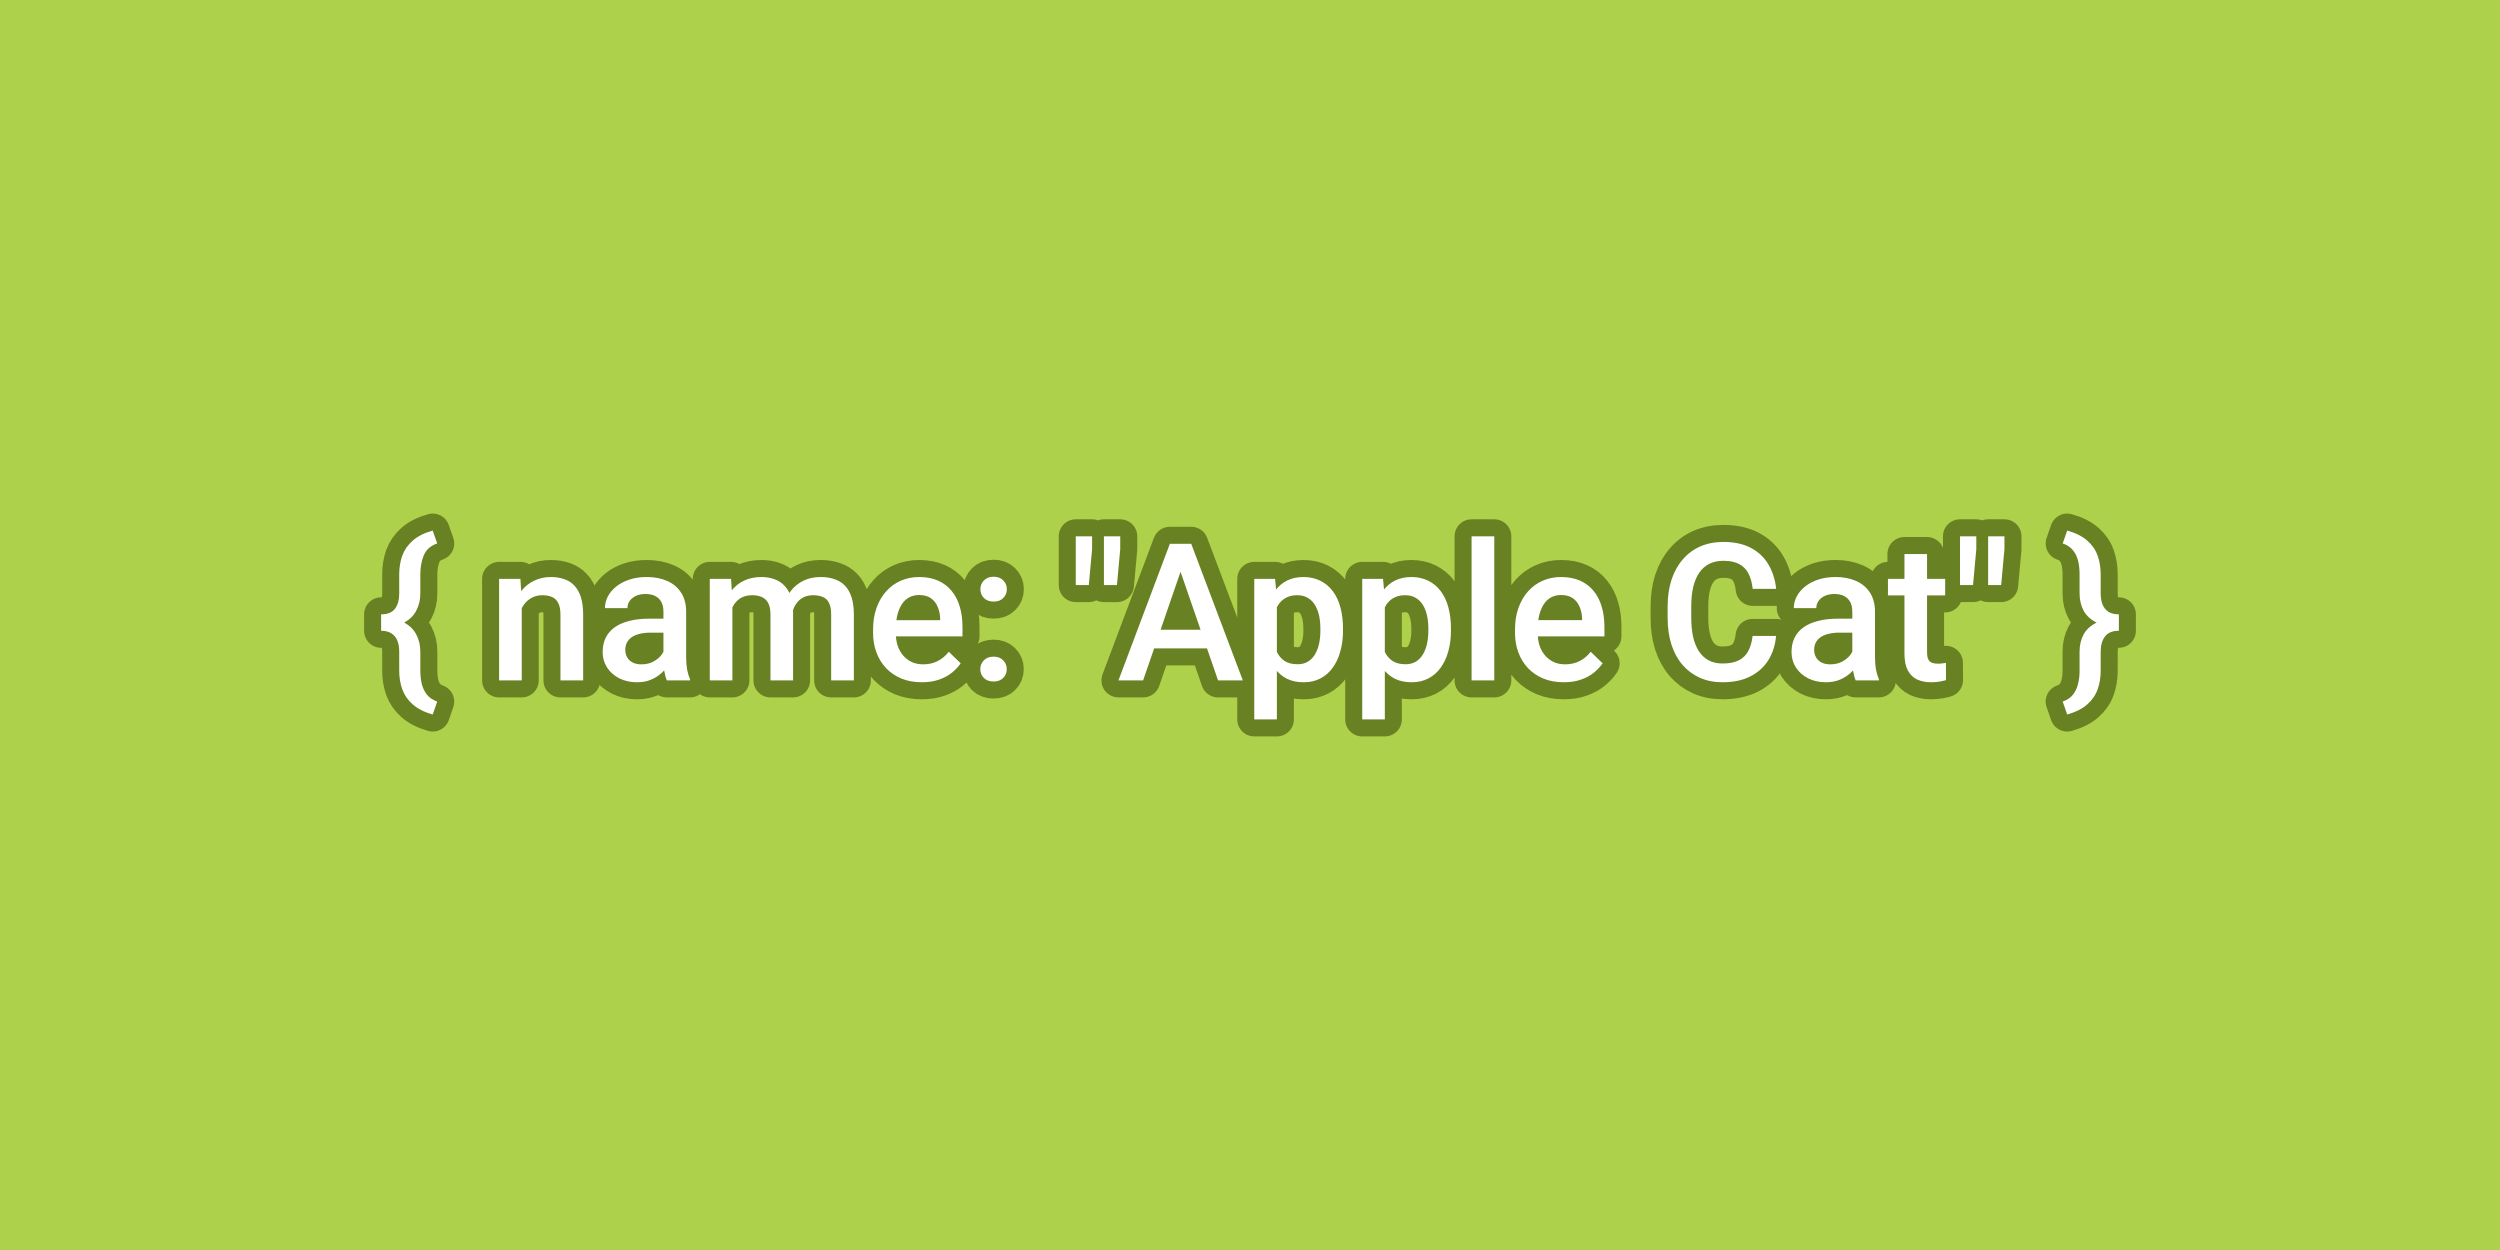
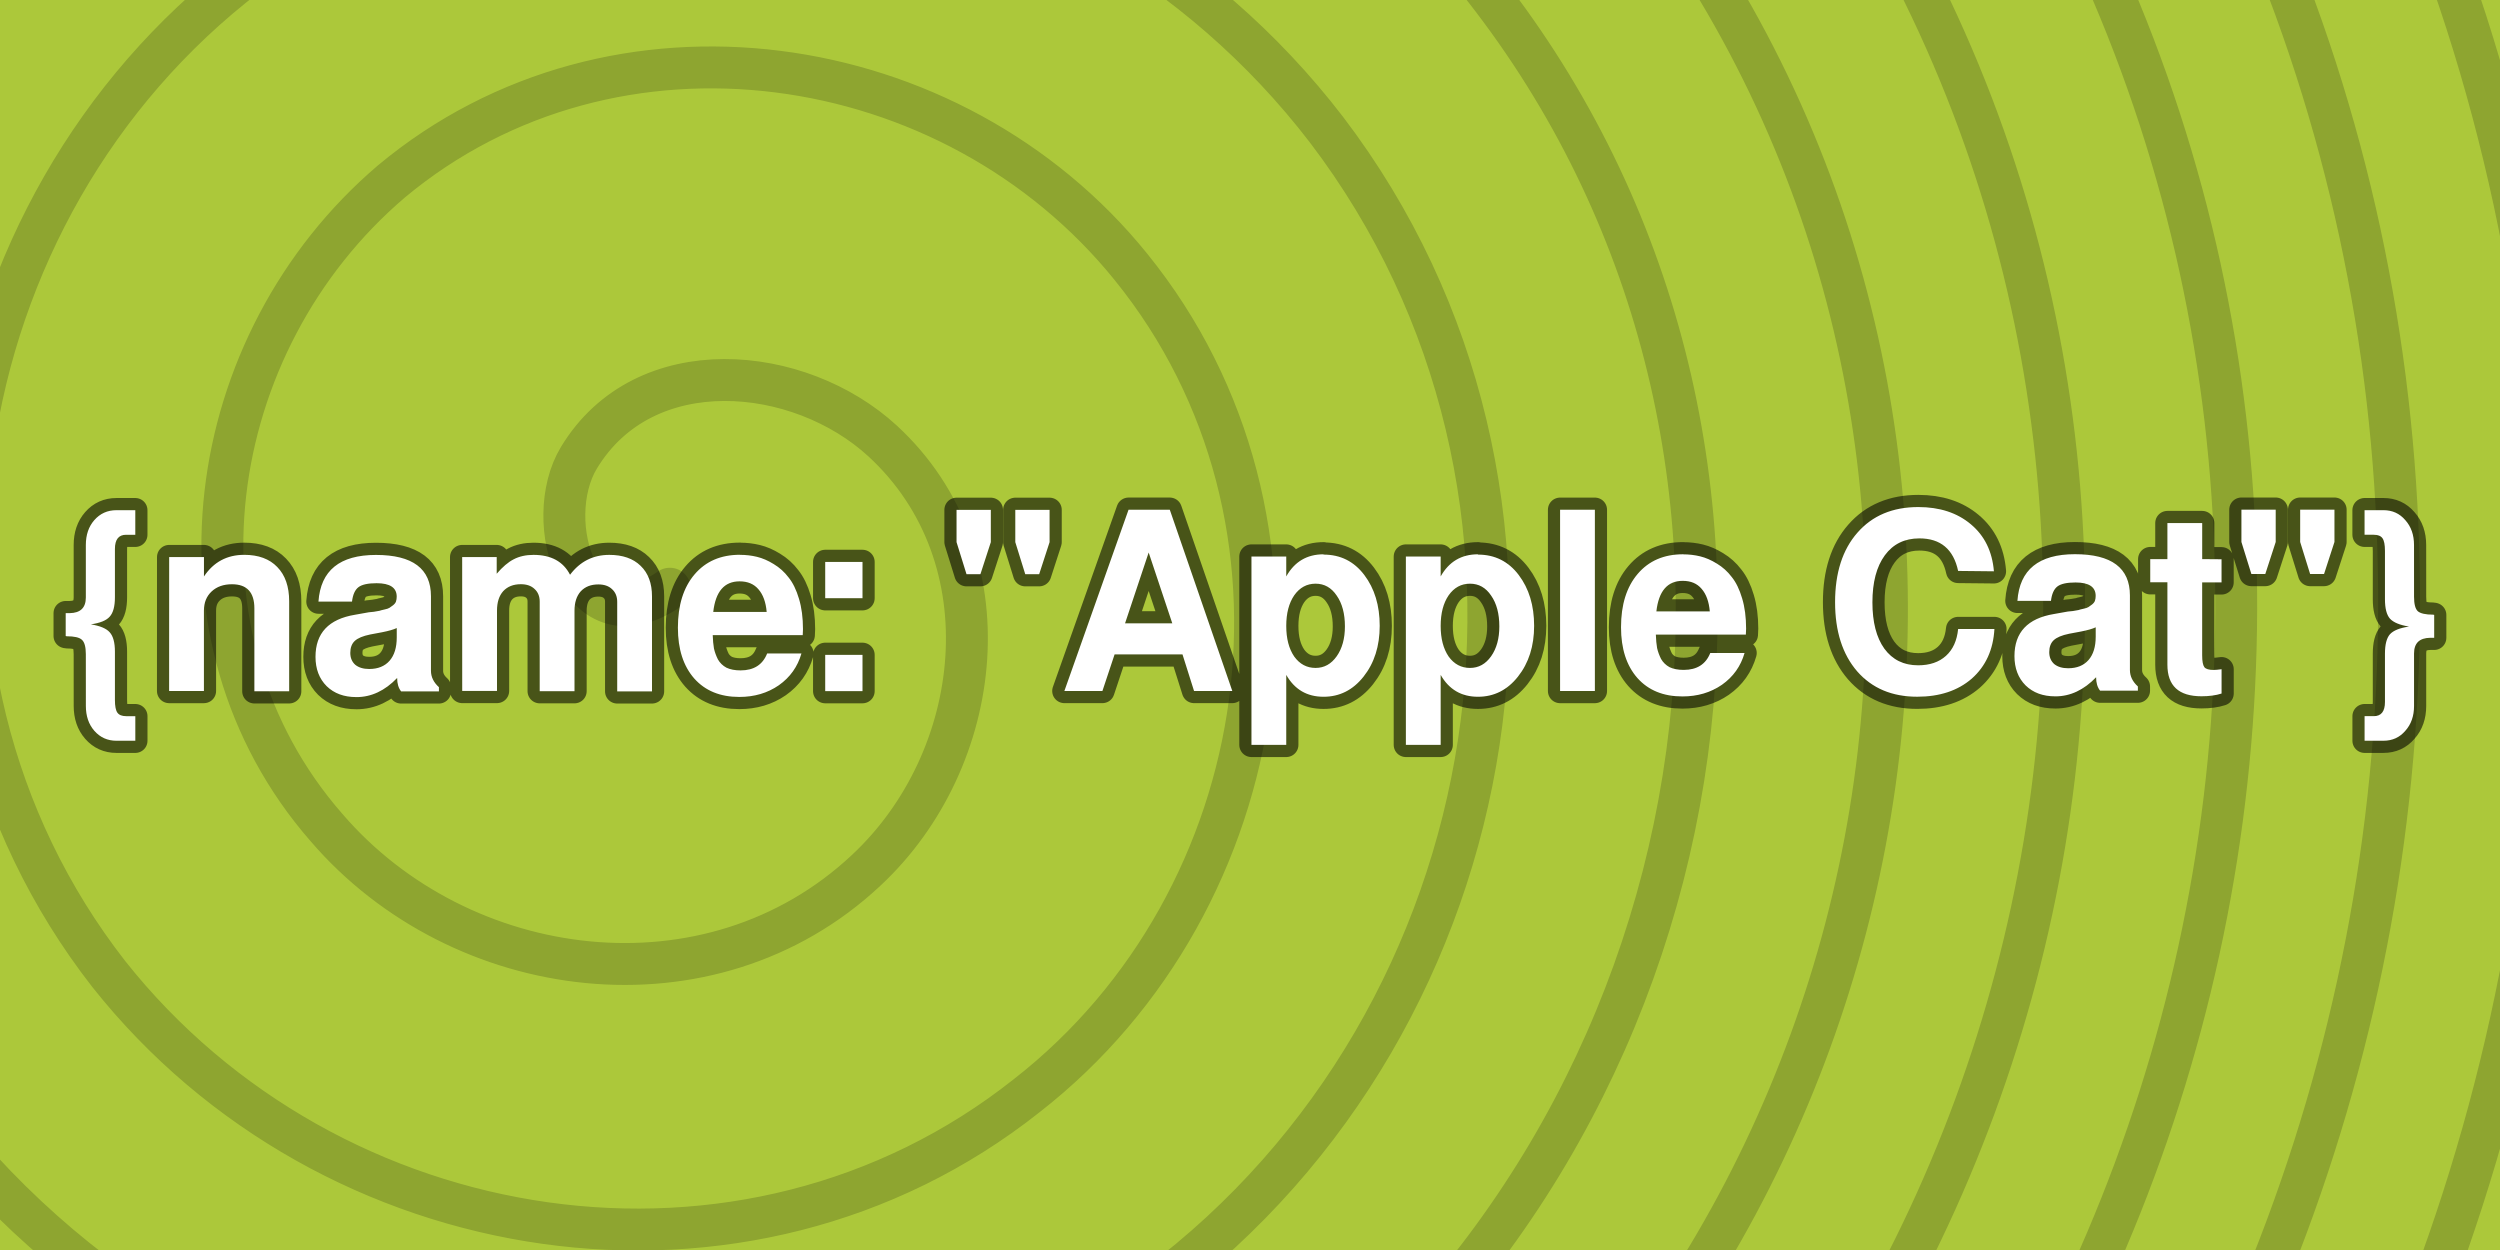
- <svg xmlns="http://www.w3.org/2000/svg" width="600mm" height="300mm" viewBox="0 0 600 300" version="1.1" id="svg1">
-   <defs id="defs1" />
-   <g id="layer1">
-     <rect style="fill:#add14b;fill-opacity:1;fill-rule:nonzero;stroke:#000000;stroke-width:0;stroke-linejoin:round;paint-order:fill markers stroke" id="rect1" width="600" height="300" x="7.1054274e-15" y="5.6843419e-14" />
-     <path d="m 103.849,127.342 1.081,3.084 q -2.319,0.788 -3.197,2.791 -0.855,2.003 -0.855,4.592 v 4.637 q 0,2.251 -0.968,4.097 -0.945,1.846 -3.017,2.926 -2.071,1.081 -5.425,1.081 v -3.107 q 2.319,0 3.332,-1.351 1.013,-1.351 1.013,-3.647 v -4.637 q 0,-2.364 0.72,-4.412 0.743,-2.071 2.499,-3.624 1.756,-1.576 4.817,-2.431 z m 1.081,41.038 -1.081,3.107 q -3.062,-0.878 -4.817,-2.454 -1.756,-1.553 -2.499,-3.624 -0.72,-2.049 -0.72,-4.412 v -4.592 q 0,-1.553 -0.45,-2.656 -0.45,-1.126 -1.418,-1.733 -0.945,-0.63 -2.476,-0.63 v -3.129 q 3.354,0 5.425,1.103 2.071,1.081 3.017,2.926 0.968,1.823 0.968,4.12 v 4.592 q 0,1.733 0.36,3.197 0.383,1.486 1.261,2.566 0.9,1.081 2.431,1.621 z m 20.283,-24.245 v 19.157 h -5.425 v -24.357 h 5.11 z m -0.968,6.078 -1.756,-0.022 q 0.022,-2.589 0.72,-4.75 0.72,-2.161 1.981,-3.714 1.283,-1.553 3.062,-2.386 1.778,-0.855 3.962,-0.855 1.756,0 3.174,0.495 1.441,0.473 2.454,1.553 1.036,1.081 1.576,2.814 0.54,1.711 0.54,4.21 v 15.735 h -5.448 V 147.535 q 0,-1.756 -0.518,-2.769 -0.495,-1.036 -1.463,-1.463 -0.945,-0.45 -2.364,-0.45 -1.396,0 -2.499,0.585 -1.103,0.585 -1.868,1.598 -0.743,1.013 -1.148,2.341 -0.405,1.328 -0.405,2.836 z m 34.982,8.194 v -11.616 q 0,-1.306 -0.473,-2.251 -0.473,-0.945 -1.441,-1.463 -0.945,-0.518 -2.386,-0.518 -1.328,0 -2.296,0.45 -0.968,0.45 -1.508,1.216 -0.54,0.765 -0.54,1.733 h -5.403 q 0,-1.441 0.698,-2.791 0.698,-1.351 2.026,-2.409 1.328,-1.058 3.174,-1.666 1.846,-0.608 4.142,-0.608 2.746,0 4.862,0.923 2.139,0.923 3.354,2.791 1.238,1.846 1.238,4.637 v 10.828 q 0,1.666 0.225,2.994 0.248,1.306 0.698,2.274 v 0.36 h -5.56 q -0.383,-0.878 -0.608,-2.229 -0.203,-1.373 -0.203,-2.656 z m 0.788,-9.927 0.045,3.354 h -3.894 q -1.508,0 -2.656,0.293 -1.148,0.27 -1.913,0.81 -0.765,0.54 -1.148,1.306 -0.383,0.765 -0.383,1.733 0,0.968 0.45,1.778 0.45,0.788 1.306,1.238 0.878,0.45 2.116,0.45 1.666,0 2.904,-0.675 1.261,-0.698 1.981,-1.688 0.72,-1.013 0.765,-1.913 l 1.756,2.409 q -0.27,0.923 -0.923,1.981 -0.653,1.058 -1.711,2.026 -1.036,0.945 -2.499,1.553 -1.441,0.608 -3.332,0.608 -2.386,0 -4.255,-0.945 -1.868,-0.968 -2.926,-2.589 -1.058,-1.643 -1.058,-3.714 0,-1.936 0.72,-3.422 0.743,-1.508 2.161,-2.521 1.441,-1.013 3.512,-1.531 2.071,-0.54 4.727,-0.54 z m 15.758,-4.592 v 19.405 h -5.425 v -24.357 h 5.11 z m -0.878,6.326 -1.846,-0.022 q 0,-2.521 0.63,-4.66 0.63,-2.139 1.846,-3.714 1.216,-1.598 3.017,-2.454 1.823,-0.878 4.21,-0.878 1.666,0 3.039,0.495 1.396,0.473 2.409,1.508 1.036,1.036 1.576,2.656 0.563,1.621 0.563,3.917 v 16.231 h -5.425 V 147.535 q 0,-1.778 -0.54,-2.791 -0.518,-1.013 -1.508,-1.441 -0.968,-0.45 -2.319,-0.45 -1.531,0 -2.611,0.585 -1.058,0.585 -1.733,1.598 -0.675,1.013 -0.99,2.341 -0.315,1.328 -0.315,2.836 z m 15.105,-1.441 -2.544,0.563 q 0,-2.206 0.608,-4.165 0.63,-1.981 1.823,-3.467 1.216,-1.508 2.994,-2.364 1.778,-0.855 4.075,-0.855 1.868,0 3.332,0.518 1.486,0.495 2.521,1.576 1.036,1.081 1.576,2.814 0.54,1.711 0.54,4.142 v 15.758 h -5.448 v -15.78 q 0,-1.846 -0.54,-2.859 -0.518,-1.013 -1.486,-1.396 -0.968,-0.405 -2.319,-0.405 -1.261,0 -2.229,0.473 -0.945,0.45 -1.598,1.283 -0.653,0.81 -0.991,1.868 -0.315,1.058 -0.315,2.296 z m 31.246,14.97 q -2.701,0 -4.885,-0.878 -2.161,-0.9 -3.692,-2.499 -1.508,-1.598 -2.319,-3.759 -0.81,-2.161 -0.81,-4.66 v -0.9 q 0,-2.859 0.833,-5.178 0.833,-2.319 2.319,-3.962 1.486,-1.666 3.512,-2.544 2.026,-0.878 4.39,-0.878 2.611,0 4.57,0.878 1.958,0.878 3.242,2.476 1.306,1.576 1.936,3.759 0.653,2.184 0.653,4.817 v 2.319 h -18.819 v -3.894 h 13.462 v -0.428 q -0.045,-1.463 -0.585,-2.746 -0.518,-1.283 -1.598,-2.071 -1.081,-0.788 -2.881,-0.788 -1.351,0 -2.409,0.585 -1.036,0.563 -1.733,1.643 -0.698,1.081 -1.081,2.611 -0.36,1.508 -0.36,3.399 v 0.9 q 0,1.598 0.428,2.971 0.45,1.351 1.306,2.364 0.855,1.013 2.071,1.598 1.216,0.563 2.769,0.563 1.958,0 3.489,-0.788 1.531,-0.788 2.656,-2.229 l 2.859,2.769 q -0.788,1.148 -2.049,2.206 -1.261,1.036 -3.084,1.688 -1.801,0.653 -4.187,0.653 z m 14.024,-3.152 q 0,-1.261 0.855,-2.116 0.855,-0.878 2.319,-0.878 1.486,0 2.319,0.878 0.855,0.855 0.855,2.116 0,1.261 -0.855,2.116 -0.833,0.855 -2.319,0.855 -1.463,0 -2.319,-0.855 -0.855,-0.855 -0.855,-2.116 z m 0.022,-19.18 q 0,-1.261 0.855,-2.116 0.855,-0.878 2.319,-0.878 1.486,0 2.319,0.878 0.855,0.855 0.855,2.116 0,1.261 -0.855,2.116 -0.833,0.855 -2.319,0.855 -1.463,0 -2.319,-0.855 -0.855,-0.855 -0.855,-2.116 z m 26.811,-12.696 v 3.084 l -0.788,8.622 h -3.129 v -8.374 -3.332 z m 6.753,0 v 3.084 l -0.788,8.622 h -3.129 v -8.554 -3.152 z m 15.285,6.168 -9.792,28.409 h -5.92 l 12.336,-32.776 h 3.782 z m 8.194,28.409 -9.815,-28.409 -0.428,-4.367 h 3.804 l 12.381,32.776 z m -0.473,-12.156 v 4.48 h -17.829 v -4.48 z m 14.587,-7.519 v 29.039 h -5.425 v -33.722 h 4.997 z m 15.87,7.271 v 0.473 q 0,2.656 -0.63,4.93 -0.608,2.251 -1.823,3.939 -1.193,1.666 -2.949,2.589 -1.756,0.923 -4.052,0.923 -2.274,0 -3.984,-0.833 -1.688,-0.855 -2.859,-2.409 -1.171,-1.553 -1.891,-3.647 -0.698,-2.116 -0.99,-4.637 v -1.823 q 0.293,-2.679 0.99,-4.862 0.72,-2.184 1.891,-3.759 1.171,-1.576 2.859,-2.431 1.688,-0.855 3.939,-0.855 2.296,0 4.075,0.9 1.778,0.878 2.994,2.521 1.216,1.621 1.823,3.917 0.608,2.274 0.608,5.065 z m -5.425,0.473 v -0.473 q 0,-1.688 -0.315,-3.129 -0.315,-1.463 -0.991,-2.566 -0.675,-1.103 -1.733,-1.711 -1.036,-0.63 -2.499,-0.63 -1.441,0 -2.476,0.495 -1.036,0.473 -1.733,1.328 -0.698,0.855 -1.081,2.003 -0.383,1.126 -0.54,2.454 v 4.367 q 0.27,1.621 0.923,2.971 0.653,1.351 1.846,2.161 1.216,0.788 3.107,0.788 1.463,0 2.499,-0.63 1.036,-0.63 1.688,-1.733 0.675,-1.126 0.991,-2.589 0.315,-1.463 0.315,-3.107 z m 15.465,-7.744 v 29.039 h -5.425 v -33.722 h 4.997 z m 15.87,7.271 v 0.473 q 0,2.656 -0.63,4.93 -0.608,2.251 -1.823,3.939 -1.193,1.666 -2.949,2.589 -1.756,0.923 -4.052,0.923 -2.274,0 -3.984,-0.833 -1.688,-0.855 -2.859,-2.409 -1.171,-1.553 -1.891,-3.647 -0.698,-2.116 -0.99,-4.637 v -1.823 q 0.293,-2.679 0.99,-4.862 0.72,-2.184 1.891,-3.759 1.171,-1.576 2.859,-2.431 1.688,-0.855 3.939,-0.855 2.296,0 4.075,0.9 1.778,0.878 2.994,2.521 1.216,1.621 1.823,3.917 0.608,2.274 0.608,5.065 z m -5.425,0.473 v -0.473 q 0,-1.688 -0.315,-3.129 -0.315,-1.463 -0.991,-2.566 -0.675,-1.103 -1.733,-1.711 -1.036,-0.63 -2.499,-0.63 -1.441,0 -2.476,0.495 -1.036,0.473 -1.733,1.328 -0.698,0.855 -1.081,2.003 -0.383,1.126 -0.54,2.454 v 4.367 q 0.27,1.621 0.923,2.971 0.653,1.351 1.846,2.161 1.216,0.788 3.107,0.788 1.463,0 2.499,-0.63 1.036,-0.63 1.688,-1.733 0.675,-1.126 0.991,-2.589 0.315,-1.463 0.315,-3.107 z m 15.825,-22.646 v 34.577 h -5.448 v -34.577 z m 16.681,35.027 q -2.701,0 -4.885,-0.878 -2.161,-0.9 -3.692,-2.499 -1.508,-1.598 -2.319,-3.759 -0.81,-2.161 -0.81,-4.66 v -0.9 q 0,-2.859 0.833,-5.178 0.833,-2.319 2.319,-3.962 1.486,-1.666 3.512,-2.544 2.026,-0.878 4.39,-0.878 2.611,0 4.57,0.878 1.958,0.878 3.242,2.476 1.306,1.576 1.936,3.759 0.653,2.184 0.653,4.817 v 2.319 H 366.239 v -3.894 h 13.462 v -0.428 q -0.045,-1.463 -0.585,-2.746 -0.518,-1.283 -1.598,-2.071 -1.081,-0.788 -2.881,-0.788 -1.351,0 -2.409,0.585 -1.036,0.563 -1.733,1.643 -0.698,1.081 -1.081,2.611 -0.36,1.508 -0.36,3.399 v 0.9 q 0,1.598 0.428,2.971 0.45,1.351 1.306,2.364 0.855,1.013 2.071,1.598 1.216,0.563 2.769,0.563 1.958,0 3.489,-0.788 1.531,-0.788 2.656,-2.229 l 2.859,2.769 q -0.788,1.148 -2.049,2.206 -1.261,1.036 -3.084,1.688 -1.801,0.653 -4.187,0.653 z m 45.315,-11.121 h 5.628 q -0.27,3.219 -1.801,5.74 -1.531,2.499 -4.3,3.939 -2.769,1.441 -6.731,1.441 -3.039,0 -5.47,-1.081 -2.431,-1.103 -4.165,-3.107 -1.733,-2.026 -2.656,-4.885 -0.9,-2.859 -0.9,-6.393 V 145.554 q 0,-3.534 0.923,-6.393 0.945,-2.859 2.701,-4.885 1.756,-2.049 4.21,-3.129 2.476,-1.081 5.56,-1.081 3.917,0 6.618,1.441 2.701,1.441 4.187,3.984 1.508,2.544 1.846,5.83 h -5.628 q -0.225,-2.116 -0.991,-3.624 -0.743,-1.508 -2.206,-2.296 -1.463,-0.81 -3.827,-0.81 -1.936,0 -3.377,0.72 -1.441,0.72 -2.409,2.116 -0.968,1.396 -1.463,3.444 -0.473,2.026 -0.473,4.637 v 2.769 q 0,2.476 0.428,4.502 0.45,2.003 1.351,3.444 0.923,1.441 2.341,2.229 1.418,0.788 3.399,0.788 2.409,0 3.894,-0.765 1.508,-0.765 2.274,-2.229 0.788,-1.486 1.036,-3.624 z m 23.929,5.785 v -11.616 q 0,-1.306 -0.473,-2.251 -0.473,-0.945 -1.441,-1.463 -0.945,-0.518 -2.386,-0.518 -1.328,0 -2.296,0.45 -0.968,0.45 -1.508,1.216 -0.54,0.765 -0.54,1.733 h -5.403 q 0,-1.441 0.698,-2.791 0.698,-1.351 2.026,-2.409 1.328,-1.058 3.174,-1.666 1.846,-0.608 4.142,-0.608 2.746,0 4.862,0.923 2.139,0.923 3.354,2.791 1.238,1.846 1.238,4.637 v 10.828 q 0,1.666 0.225,2.994 0.248,1.306 0.698,2.274 v 0.36 h -5.56 q -0.383,-0.878 -0.608,-2.229 -0.203,-1.373 -0.203,-2.656 z m 0.788,-9.927 0.045,3.354 h -3.894 q -1.508,0 -2.656,0.293 -1.148,0.27 -1.913,0.81 -0.765,0.54 -1.148,1.306 -0.383,0.765 -0.383,1.733 0,0.968 0.45,1.778 0.45,0.788 1.306,1.238 0.878,0.45 2.116,0.45 1.666,0 2.904,-0.675 1.261,-0.698 1.981,-1.688 0.72,-1.013 0.765,-1.913 l 1.756,2.409 q -0.27,0.923 -0.923,1.981 -0.653,1.058 -1.711,2.026 -1.036,0.945 -2.499,1.553 -1.441,0.608 -3.332,0.608 -2.386,0 -4.255,-0.945 -1.868,-0.968 -2.926,-2.589 -1.058,-1.643 -1.058,-3.714 0,-1.936 0.72,-3.422 0.743,-1.508 2.161,-2.521 1.441,-1.013 3.512,-1.531 2.071,-0.54 4.727,-0.54 z m 21.498,-9.545 v 3.962 h -13.732 v -3.962 z m -9.77,-5.965 h 5.425 v 23.592 q 0,1.126 0.315,1.733 0.338,0.585 0.923,0.788 0.585,0.203 1.373,0.203 0.563,0 1.081,-0.068 0.518,-0.068 0.833,-0.135 l 0.022,4.142 q -0.675,0.203 -1.576,0.36 -0.878,0.158 -2.026,0.158 -1.868,0 -3.309,-0.653 -1.441,-0.675 -2.251,-2.184 -0.81,-1.508 -0.81,-4.007 z m 17.244,-4.255 v 3.084 l -0.788,8.622 h -3.129 v -8.374 -3.332 z m 6.753,0 v 3.084 l -0.788,8.622 h -3.129 v -8.554 -3.152 z m 13.979,1.711 1.081,-3.084 q 3.084,0.855 4.84,2.431 1.756,1.553 2.476,3.624 0.72,2.049 0.72,4.412 v 4.637 q 0,1.508 0.45,2.634 0.45,1.126 1.418,1.756 0.968,0.608 2.499,0.608 v 2.971 q -3.332,0 -5.425,-1.036 -2.094,-1.058 -3.062,-2.859 -0.945,-1.823 -0.945,-4.075 v -4.637 q 0,-1.733 -0.36,-3.219 -0.36,-1.486 -1.261,-2.566 -0.878,-1.081 -2.431,-1.598 z m 1.081,41.06 -1.081,-3.107 q 1.553,-0.54 2.431,-1.621 0.878,-1.081 1.238,-2.566 0.383,-1.463 0.383,-3.197 v -4.592 q 0,-2.296 0.945,-4.097 0.968,-1.801 3.062,-2.836 2.094,-1.058 5.425,-1.058 v 2.971 q -2.296,0 -3.332,1.373 -1.036,1.351 -1.036,3.647 v 4.592 q 0,2.364 -0.72,4.412 -0.72,2.071 -2.476,3.624 -1.756,1.576 -4.84,2.454 z" id="text1" style="font-weight:500;font-size:50.8px;font-family:Roboto;-inkscape-font-specification:'Roboto Medium';fill:#ffffff;stroke:#688122;stroke-width:8.168;stroke-linecap:round;stroke-linejoin:round;stroke-opacity:1;paint-order:stroke fill markers" aria-label="{ name: &quot;Apple Cat&quot; }" />
-   </g>
+ <svg xmlns="http://www.w3.org/2000/svg" width="600mm" height="300mm" version="1.1" viewBox="0 0 600 300">
+   <rect width="600" height="300" fill="#acc83a" stroke-width="0" style="paint-order:fill markers stroke" />
+   <path transform="matrix(1.02 0 0 1.02 -76.9 101)" d="m233 39.5c-21.1 14.7-30.4-15.9-21.4-30.8 15.4-25.5 51.9-22 71.5-3.93 29.7 27.4 24 75-3.91 101-36.7 34.4-95.5 26.6-127-10.1-39.2-44.9-29.3-114 15.3-152 52.4-43.7 132-31.9 174 20.1 48.2 59.5 34.5 149-24.5 195-66.2 52.5-164 37-216-28.6-56.6-72.6-39.5-180 32.5-235 78.8-60.7 194-41.9 254 36.3 64.6 84.8 44.3 209-39.9 272-90.6 68.5-223 46.7-290-43.3-72.2-96.2-48.9-236 46.7-307 102-75.9 249-51.2 324 49.9 79.5 107 53.4 262-53.1 341-112 83-275 55.6-357-56.2-86.5-118-57.7-287 59.2-373 123-89.9 299-59.8 388 62.2 93.3 128 61.9 311-65.1 404-132 96.6-323 63.9-419-67.9-99.9-137-65.9-335 70.7-434 142-103 346-67.9 448 73.5 106 147 69.9 357-76.2 463-151 109-368 71.8-477-78.9-113-156-73.8-379 81.5-491 160-116 390-75.7 505 84.1 119 165 77.6 401-86.6 519-169 122-411 79.4-532-89.2-125-174-81.3-422 91.7-546 178-128 432-83.1 559 94.2 130 182 84.9 442-96.6 572-186 133-453 86.7-585-99-136-190-88.5-463 101-598 195-139 473-90.2 611 104 142 199 92 482-106 624-203 145-492 93.7-636-108-147-207-95.5-502 111-649 211-150 512-97.2 661 113 153 215 98.9 521-115 673-219 155-531 101-686-118-124-175-120-416 7.09-587" fill="none" stroke="#000" stroke-linecap="round" stroke-opacity=".179" stroke-width="9.86" />
+   <text x="186.418" y="218.906" fill="#ffffff" fill-opacity=".692" font-family="Cantarell" font-size="50.8px" font-weight="bold" stroke="#a2c73f" stroke-dasharray="11.1, 22.2" stroke-linecap="square" stroke-linejoin="round" stroke-width="11.1" style="paint-order:fill markers stroke" xml:space="preserve">
+     <tspan x="186.418" y="218.906" fill="#ffffff" stroke-width="11.1" />
+   </text>
+   <path d="m20.6 157q0-2.62-.954-3.46-.895-.835-3.64-.835l-.239-.06v-5.49h.954q3.88-.06 3.88-3.76v-12.6q0-3.64 2.03-5.96 2.09-2.39 5.31-2.39h4.53v5.9h-2.21q-2.68 0-2.68 3.4v11.6q0 3.28-1.25 4.65-1.19 1.37-4.53 1.85 3.34.537 4.53 1.91 1.25 1.37 1.25 4.65v11.6q0 2.21.596 3.04t2.09.835h2.21v5.9h-4.53q-3.22 0-5.31-2.39-2.03-2.33-2.03-5.96zm20-23.3h8.35v4.65q3.46-5.19 9.66-5.19 5.13 0 7.93 2.92 2.86 2.92 2.86 8.23v21.6h-8.35v-19.9q0-5.79-5.37-5.79-3.04 0-4.89 1.73-1.85 1.73-1.85 4.59v19.3h-8.35zm44.9 33.6q-4.41 0-7.1-2.62-2.68-2.68-2.68-7.04 0-8.53 9.48-10.1l3.34-.596q.119 0 1.19-.119 1.07-.179 1.37-.239.298-.119 1.13-.298.895-.179 1.25-.417.358-.239.835-.596.537-.417.716-.895.179-.537.179-1.19 0-3.22-4.83-3.22-3.1 0-4.35.954-1.25.954-1.55 3.46h-8.05q.775-11.2 13.8-11.2 13.2 0 13.2 9.9v17.9q0 2.21 1.91 3.94v1.01h-9.07q-.954-1.19-.954-3.22-4.41 4.59-9.78 4.59zm9.72-14.3v-2.27q-1.13.537-3.52 1.01l-2.86.537q-2.62.537-3.7 1.55-1.07 1.01-1.07 2.86 0 1.79 1.19 2.86 1.25 1.01 3.34 1.01 3.16 0 4.89-1.97 1.73-1.97 1.73-5.61zm15.7-19.3h8.29v4q2.09-2.45 4.06-3.46 2.03-1.07 4.77-1.07 6.32 0 8.77 4.77 3.58-4.77 9.42-4.77 4.83 0 7.51 2.62 2.74 2.62 2.74 7.34v22.8h-8.35v-21.5q0-1.91-1.25-3.04-1.19-1.13-3.28-1.13-2.68 0-4.23 1.67-1.49 1.67-1.49 4.65v19.3h-8.35v-21.5q0-1.91-1.25-3.04-1.19-1.13-3.28-1.13-2.68 0-4.23 1.67-1.49 1.67-1.49 4.65v19.3h-8.35zm66.7-.537q2.09 0 4.06.477t4 1.73q2.09 1.25 3.58 3.22 1.55 1.91 2.5 5.13.954 3.16.954 7.28 0 .716-.06 1.43h-21.6q.06 1.85.298 3.22.298 1.31.954 2.62.716 1.25 2.03 1.97 1.37.656 3.4.656 4.77 0 6.38-4.06h8.23q-1.37 4.77-5.43 7.63-4.06 2.8-9.48 2.8-6.86 0-10.8-4.41-3.94-4.47-3.94-12.2 0-8.11 4-12.8 4-4.71 10.9-4.71zm6.38 13.7q-.298-3.52-1.97-5.43-1.61-1.91-4.53-1.91-5.49 0-6.32 7.34zm23 10.3v8.71h-8.95v-8.71zm0-22.3v8.71h-8.95v-8.71zm30.8-12.5v7.75l-2.5 7.69h-3.34l-2.39-7.69v-7.75zm14.1 0v7.75l-2.5 7.69h-3.34l-2.39-7.69v-7.75zm31.9 34.7h-16.3l-2.92 8.77h-9.13l15.4-43.5h9.9l15 43.5h-9.18zm-2.45-7.46-5.67-17-5.67 17zm36.3-16.5q6.08 0 9.78 4.89 3.7 4.89 3.7 12.2t-3.88 12.2q-3.82 4.83-9.6 4.83-5.96 0-8.95-5.25v16.8h-8.35v-45.2h8.35v4.77q2.98-5.31 8.95-5.31zm3.16 9.84q-1.91-2.86-5.07-2.86-3.16 0-5.13 2.8-1.91 2.8-1.91 7.34t1.91 7.34q1.97 2.74 5.13 2.74 3.1 0 5.07-2.8 1.97-2.8 1.97-7.16 0-4.59-1.97-7.4zm33.9-9.84q6.08 0 9.78 4.89 3.7 4.89 3.7 12.2t-3.88 12.2q-3.82 4.83-9.6 4.83-5.96 0-8.95-5.25v16.8h-8.35v-45.2h8.35v4.77q2.98-5.31 8.95-5.31zm3.16 9.84q-1.91-2.86-5.07-2.86t-5.13 2.8q-1.91 2.8-1.91 7.34t1.91 7.34q1.97 2.74 5.13 2.74 3.1 0 5.07-2.8 1.97-2.8 1.97-7.16 0-4.59-1.97-7.4zm24.9-20.6v43.5h-8.35v-43.5zm21.2 10.7q2.09 0 4.06.477 1.97.477 4 1.73 2.09 1.25 3.58 3.22 1.55 1.91 2.5 5.13.954 3.16.954 7.28 0 .716-.06 1.43h-21.6q.06 1.85.298 3.22.298 1.31.954 2.62.716 1.25 2.03 1.97 1.37.656 3.4.656 4.77 0 6.38-4.06h8.23q-1.37 4.77-5.43 7.63-4.06 2.8-9.48 2.8-6.86 0-10.8-4.41-3.94-4.47-3.94-12.2 0-8.11 4-12.8 4-4.71 10.9-4.71zm6.38 13.7q-.298-3.52-1.97-5.43-1.61-1.91-4.53-1.91-5.49 0-6.32 7.34zm59.6-9.72q-1.67-7.81-9.3-7.81-5.31 0-8.29 4.06-2.98 4.06-2.98 11.3 0 7.1 2.86 11.1 2.92 4 8.11 4 4.17 0 6.68-2.27t2.92-6.44h8.71q-.417 7.46-5.43 11.9-5.01 4.35-13.1 4.35-9.07 0-14.4-6.08-5.31-6.14-5.31-16.6 0-10.6 5.37-16.7 5.37-6.14 14.6-6.14 7.69 0 12.6 4.12 4.95 4.12 5.55 11.3zm23.3 30.1q-4.41 0-7.1-2.62-2.68-2.68-2.68-7.04 0-8.53 9.48-10.1l3.34-.596q.119 0 1.19-.119 1.07-.179 1.37-.239.298-.119 1.13-.298.895-.179 1.25-.417.358-.239.835-.596.537-.417.716-.895.179-.537.179-1.19 0-3.22-4.83-3.22-3.1 0-4.35.954t-1.55 3.46h-8.05q.775-11.2 13.8-11.2 13.2 0 13.2 9.9v17.9q0 2.21 1.91 3.94v1.01h-9.07q-.954-1.19-.954-3.22-4.41 4.59-9.78 4.59zm9.72-14.3v-2.27q-1.13.537-3.52 1.01l-2.86.537q-2.62.537-3.7 1.55-1.07 1.01-1.07 2.86 0 1.79 1.19 2.86 1.25 1.01 3.34 1.01 3.16 0 4.89-1.97 1.73-1.97 1.73-5.61zm30.2-18.6v5.55h-4.65v17.5q0 2.15.537 2.86.537.656 2.21.656.656 0 1.91-.179v5.84q-2.03.656-4.83.656-8.17 0-8.17-7.57v-19.8h-4.12v-5.55h4.12v-8.65h8.35v8.65zm13-11.9v7.75l-2.5 7.69h-3.34l-2.39-7.69v-7.75zm14.1 0v7.75l-2.5 7.69h-3.34l-2.39-7.69v-7.75zm19.1 20.9q0 2.62.895 3.46.954.835 3.7.835l.239.06v5.49h-.954q-3.88.06-3.88 3.76v12.6q0 3.64-2.09 5.96-2.03 2.39-5.25 2.39h-4.53v-5.9h2.21q2.68 0 2.68-3.4v-11.6q0-3.28 1.19-4.65 1.25-1.37 4.59-1.85-3.34-.537-4.59-1.91-1.19-1.37-1.19-4.65v-11.6q0-2.21-.596-3.04-.596-.835-2.09-.835h-2.21v-5.9h4.53q3.22 0 5.25 2.39 2.09 2.33 2.09 5.96z" fill="#fff" stroke="#000" stroke-linecap="round" stroke-linejoin="round" stroke-opacity=".58" stroke-width="5.84" style="paint-order:stroke fill markers" aria-label="{name: &quot;Apple Cat&quot;}" />
</svg>
